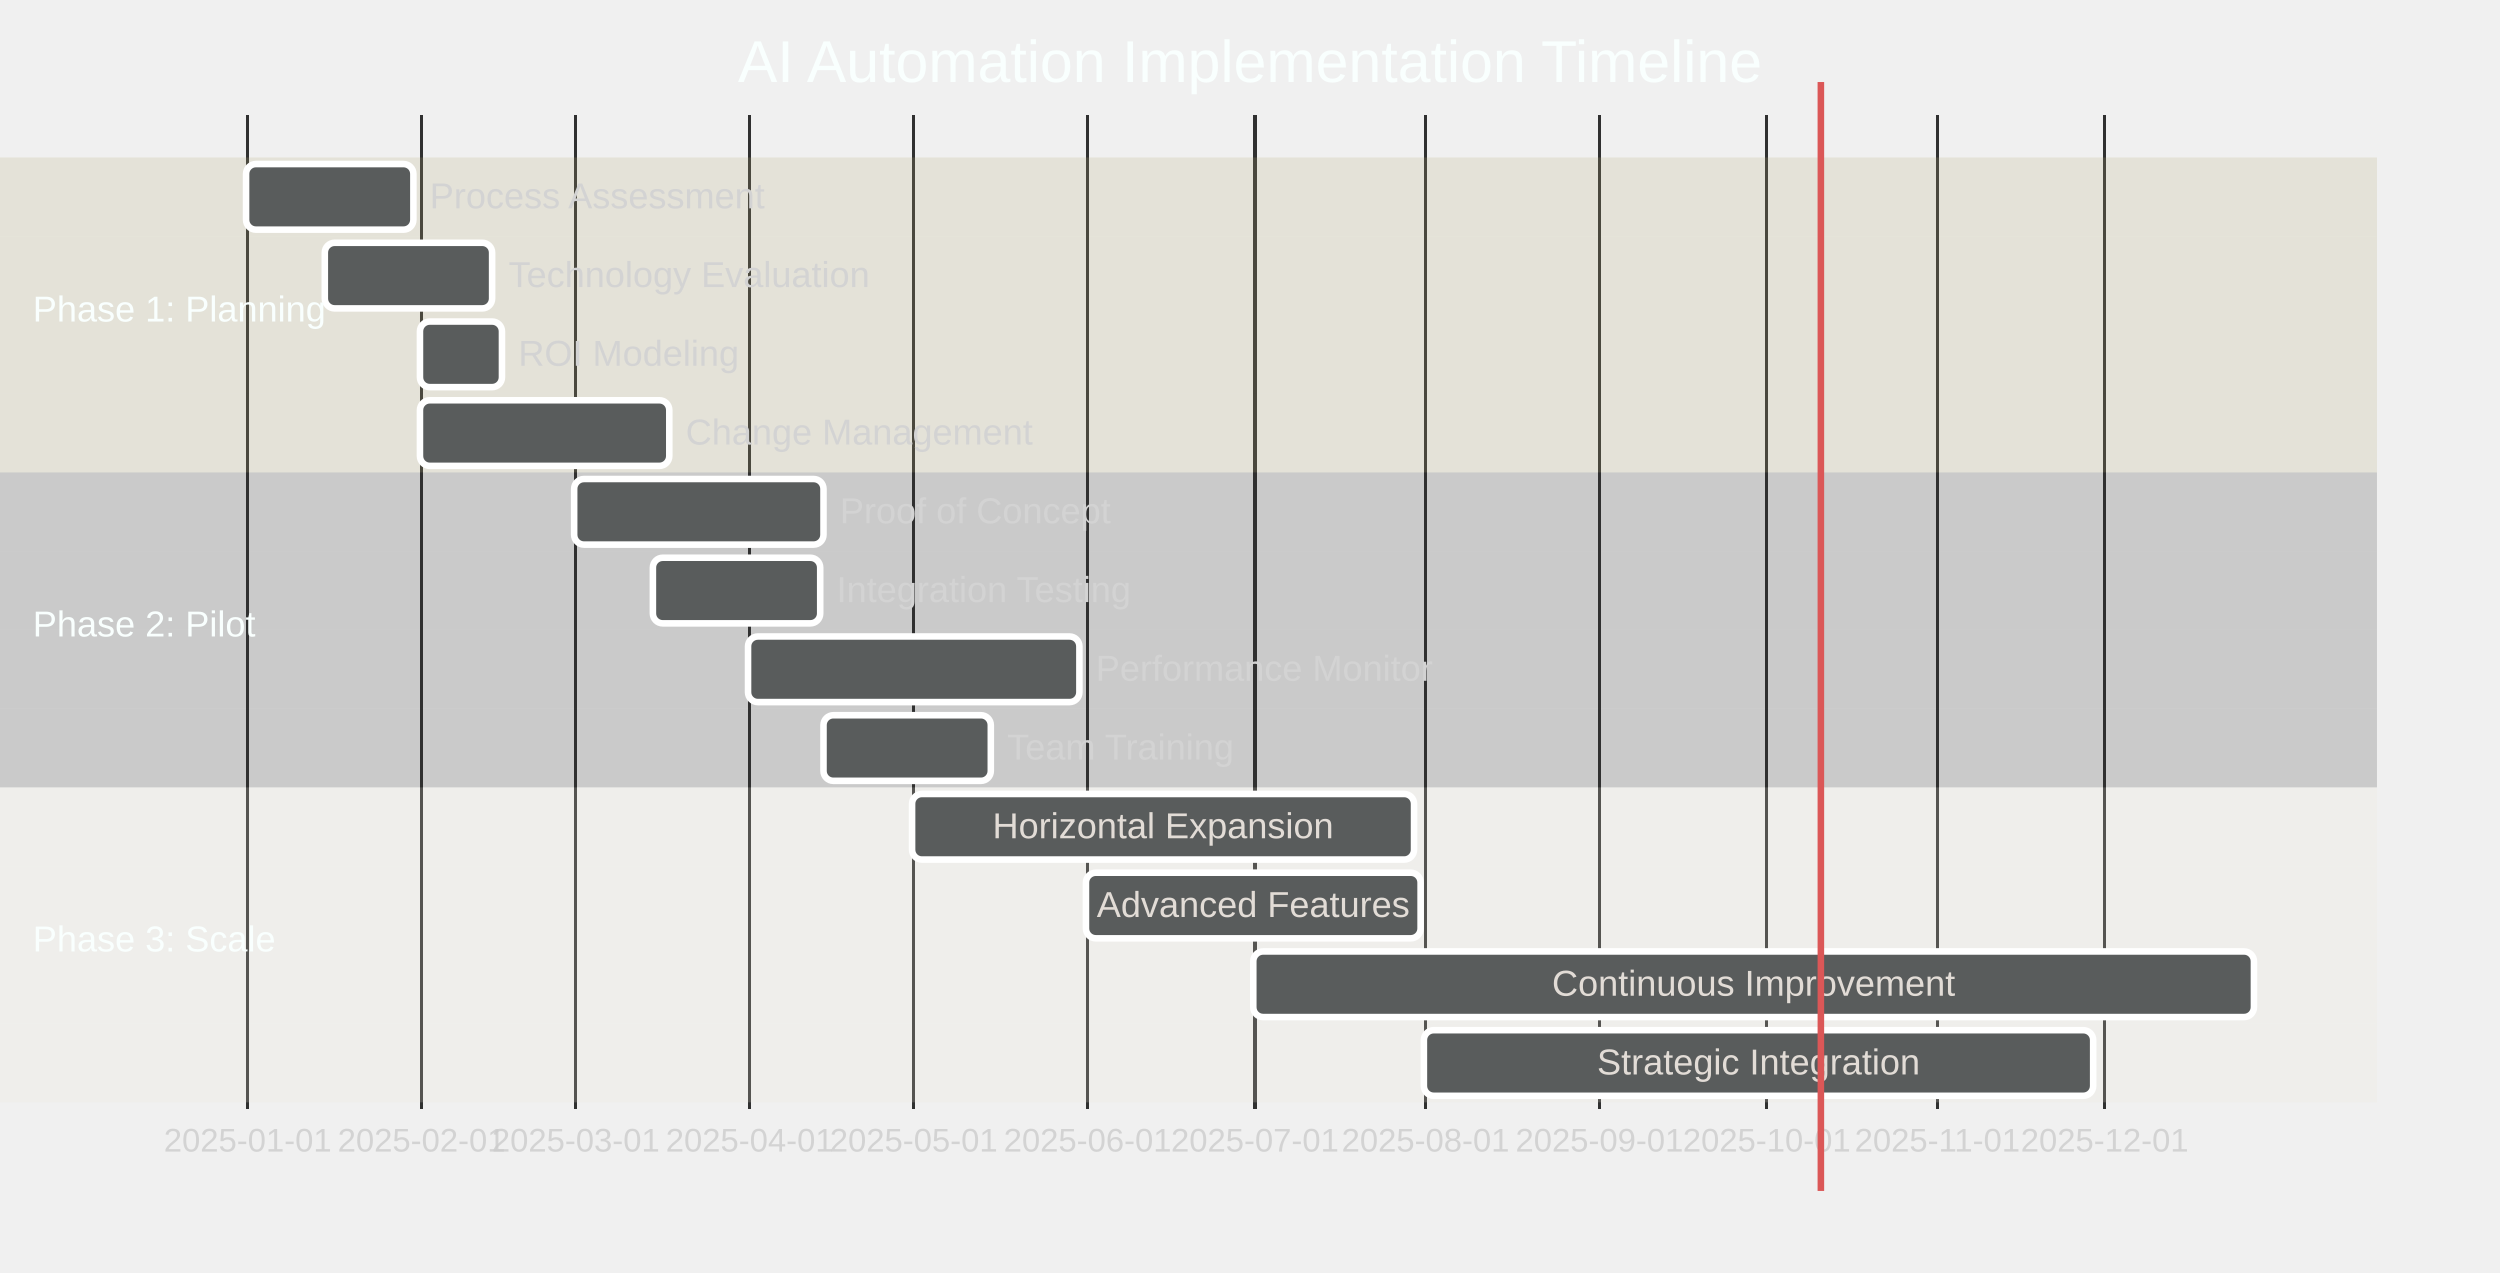
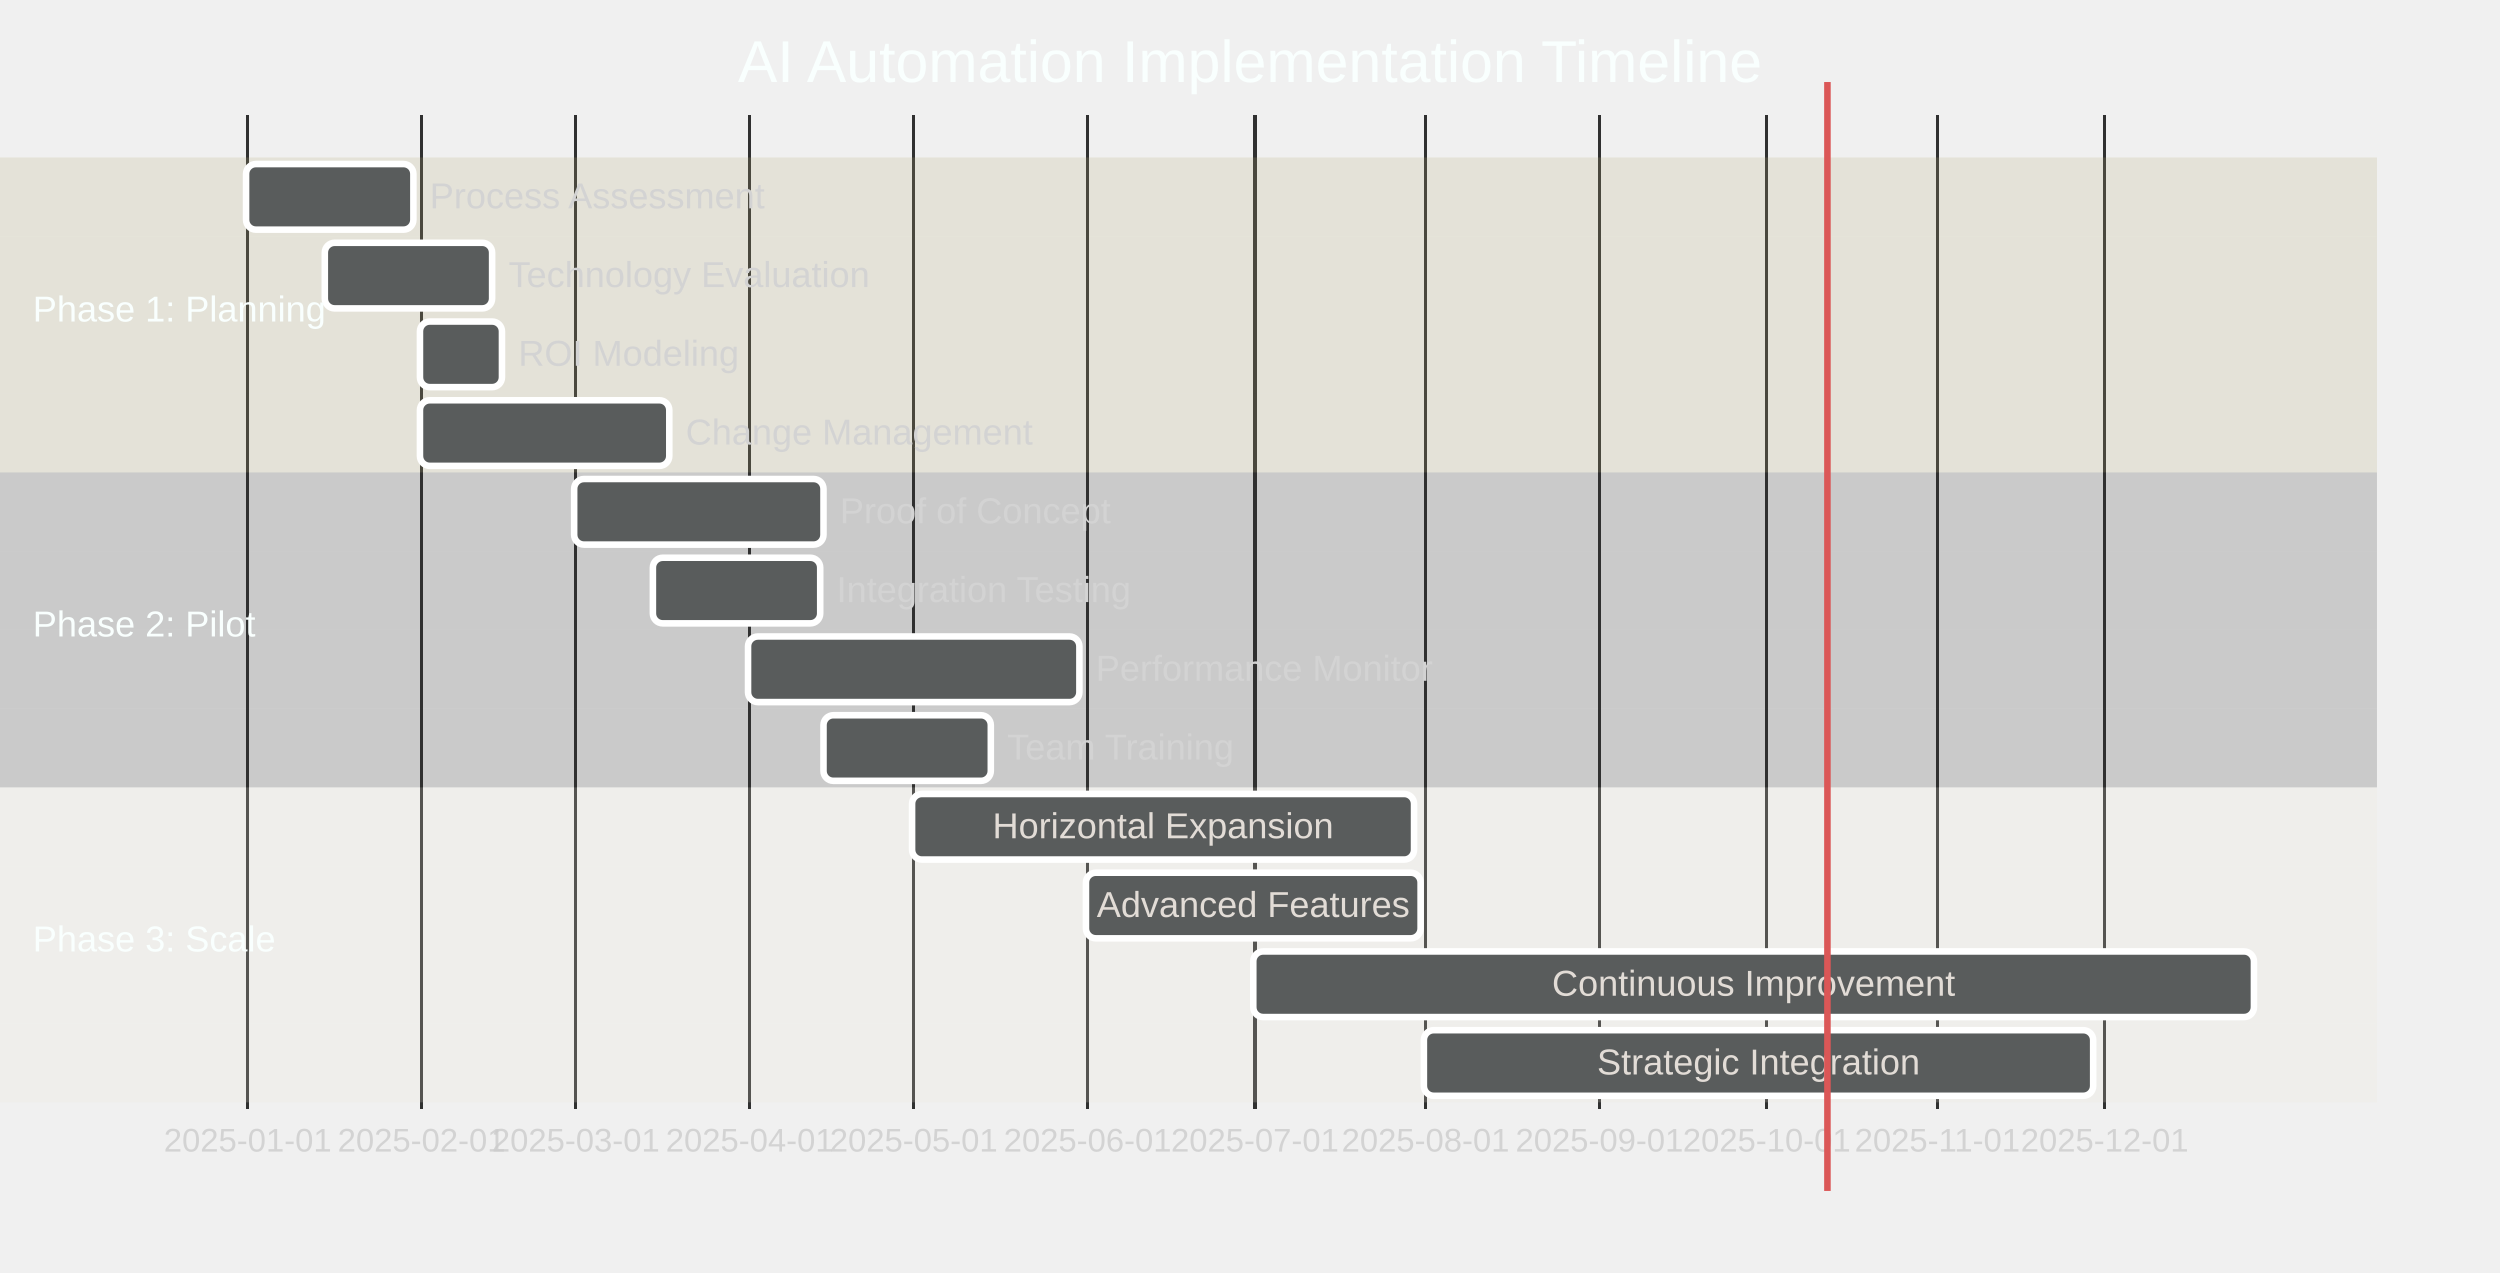
<svg xmlns="http://www.w3.org/2000/svg" aria-roledescription="gantt" role="graphics-document document" style="max-width: 762px; background-color: transparent;" viewBox="0 0 762 388" width="100%" id="my-svg">
  <style>#my-svg{font-family:"trebuchet ms",verdana,arial,sans-serif;font-size:16px;fill:#ccc;}#my-svg .error-icon{fill:#a44141;}#my-svg .error-text{fill:#ddd;stroke:#ddd;}#my-svg .edge-thickness-normal{stroke-width:2px;}#my-svg .edge-thickness-thick{stroke-width:3.5px;}#my-svg .edge-pattern-solid{stroke-dasharray:0;}#my-svg .edge-pattern-dashed{stroke-dasharray:3;}#my-svg .edge-pattern-dotted{stroke-dasharray:2;}#my-svg .marker{fill:lightgrey;stroke:lightgrey;}#my-svg .marker.cross{stroke:lightgrey;}#my-svg svg{font-family:"trebuchet ms",verdana,arial,sans-serif;font-size:16px;}#my-svg .mermaid-main-font{font-family:var(--mermaid-font-family, "trebuchet ms", verdana, arial, sans-serif);}#my-svg .exclude-range{fill:hsl(52.941, 28.814%, 48.431%);}#my-svg .section{stroke:none;opacity:0.2;}#my-svg .section0{fill:hsl(52.941, 28.814%, 58.431%);}#my-svg .section2{fill:#EAE8D9;}#my-svg .section1,#my-svg .section3{fill:#333;opacity:0.2;}#my-svg .sectionTitle0{fill:#F9FFFE;}#my-svg .sectionTitle1{fill:#F9FFFE;}#my-svg .sectionTitle2{fill:#F9FFFE;}#my-svg .sectionTitle3{fill:#F9FFFE;}#my-svg .sectionTitle{text-anchor:start;font-family:var(--mermaid-font-family, "trebuchet ms", verdana, arial, sans-serif);}#my-svg .grid .tick{stroke:lightgrey;opacity:0.8;shape-rendering:crispEdges;}#my-svg .grid .tick text{font-family:"trebuchet ms",verdana,arial,sans-serif;fill:#ccc;}#my-svg .grid path{stroke-width:0;}#my-svg .today{fill:none;stroke:#DB5757;stroke-width:2px;}#my-svg .task{stroke-width:2;}#my-svg .taskText{text-anchor:middle;font-family:var(--mermaid-font-family, "trebuchet ms", verdana, arial, sans-serif);}#my-svg .taskTextOutsideRight{fill:hsl(28.571, 17.355%, 86.275%);text-anchor:start;font-family:var(--mermaid-font-family, "trebuchet ms", verdana, arial, sans-serif);}#my-svg .taskTextOutsideLeft{fill:hsl(28.571, 17.355%, 86.275%);text-anchor:end;}#my-svg .task.clickable{cursor:pointer;}#my-svg .taskText.clickable{cursor:pointer;fill:#003163!important;font-weight:bold;}#my-svg .taskTextOutsideLeft.clickable{cursor:pointer;fill:#003163!important;font-weight:bold;}#my-svg .taskTextOutsideRight.clickable{cursor:pointer;fill:#003163!important;font-weight:bold;}#my-svg .taskText0,#my-svg .taskText1,#my-svg .taskText2,#my-svg .taskText3{fill:hsl(28.571, 17.355%, 86.275%);}#my-svg .task0,#my-svg .task1,#my-svg .task2,#my-svg .task3{fill:hsl(180, 1.587%, 35.353%);stroke:#ffffff;}#my-svg .taskTextOutside0,#my-svg .taskTextOutside2{fill:lightgrey;}#my-svg .taskTextOutside1,#my-svg .taskTextOutside3{fill:lightgrey;}#my-svg .active0,#my-svg .active1,#my-svg .active2,#my-svg .active3{fill:#81B1DB;stroke:#ffffff;}#my-svg .activeText0,#my-svg .activeText1,#my-svg .activeText2,#my-svg .activeText3{fill:hsl(28.571, 17.355%, 86.275%)!important;}#my-svg .done0,#my-svg .done1,#my-svg .done2,#my-svg .done3{stroke:grey;fill:lightgrey;stroke-width:2;}#my-svg .doneText0,#my-svg .doneText1,#my-svg .doneText2,#my-svg .doneText3{fill:hsl(28.571, 17.355%, 86.275%)!important;}#my-svg .crit0,#my-svg .crit1,#my-svg .crit2,#my-svg .crit3{stroke:#E83737;fill:#E83737;stroke-width:2;}#my-svg .activeCrit0,#my-svg .activeCrit1,#my-svg .activeCrit2,#my-svg .activeCrit3{stroke:#E83737;fill:#81B1DB;stroke-width:2;}#my-svg .doneCrit0,#my-svg .doneCrit1,#my-svg .doneCrit2,#my-svg .doneCrit3{stroke:#E83737;fill:lightgrey;stroke-width:2;cursor:pointer;shape-rendering:crispEdges;}#my-svg .milestone{transform:rotate(45deg) scale(0.8,0.8);}#my-svg .milestoneText{font-style:italic;}#my-svg .doneCritText0,#my-svg .doneCritText1,#my-svg .doneCritText2,#my-svg .doneCritText3{fill:hsl(28.571, 17.355%, 86.275%)!important;}#my-svg .activeCritText0,#my-svg .activeCritText1,#my-svg .activeCritText2,#my-svg .activeCritText3{fill:hsl(28.571, 17.355%, 86.275%)!important;}#my-svg .titleText{text-anchor:middle;font-size:18px;fill:#F9FFFE;font-family:var(--mermaid-font-family, "trebuchet ms", verdana, arial, sans-serif);}#my-svg :root{--mermaid-font-family:"trebuchet ms",verdana,arial,sans-serif;}</style>
  <g />
  <g text-anchor="middle" font-family="sans-serif" font-size="10" fill="none" transform="translate(75, 338)" class="grid">
    <path d="M0.5,-303V0.5H612.5V-303" stroke="currentColor" class="domain" />
    <g transform="translate(0.5,0)" opacity="1" class="tick">
      <line y2="-303" stroke="currentColor" />
      <text style="text-anchor: middle;" font-size="10" stroke="none" dy="1em" y="3" fill="#000">2025-01-01</text>
    </g>
    <g transform="translate(53.5,0)" opacity="1" class="tick">
      <line y2="-303" stroke="currentColor" />
      <text style="text-anchor: middle;" font-size="10" stroke="none" dy="1em" y="3" fill="#000">2025-02-01</text>
    </g>
    <g transform="translate(100.5,0)" opacity="1" class="tick">
      <line y2="-303" stroke="currentColor" />
      <text style="text-anchor: middle;" font-size="10" stroke="none" dy="1em" y="3" fill="#000">2025-03-01</text>
    </g>
    <g transform="translate(153.5,0)" opacity="1" class="tick">
      <line y2="-303" stroke="currentColor" />
      <text style="text-anchor: middle;" font-size="10" stroke="none" dy="1em" y="3" fill="#000">2025-04-01</text>
    </g>
    <g transform="translate(203.5,0)" opacity="1" class="tick">
      <line y2="-303" stroke="currentColor" />
      <text style="text-anchor: middle;" font-size="10" stroke="none" dy="1em" y="3" fill="#000">2025-05-01</text>
    </g>
    <g transform="translate(256.5,0)" opacity="1" class="tick">
      <line y2="-303" stroke="currentColor" />
      <text style="text-anchor: middle;" font-size="10" stroke="none" dy="1em" y="3" fill="#000">2025-06-01</text>
    </g>
    <g transform="translate(307.5,0)" opacity="1" class="tick">
      <line y2="-303" stroke="currentColor" />
      <text style="text-anchor: middle;" font-size="10" stroke="none" dy="1em" y="3" fill="#000">2025-07-01</text>
    </g>
    <g transform="translate(359.5,0)" opacity="1" class="tick">
      <line y2="-303" stroke="currentColor" />
      <text style="text-anchor: middle;" font-size="10" stroke="none" dy="1em" y="3" fill="#000">2025-08-01</text>
    </g>
    <g transform="translate(412.5,0)" opacity="1" class="tick">
      <line y2="-303" stroke="currentColor" />
      <text style="text-anchor: middle;" font-size="10" stroke="none" dy="1em" y="3" fill="#000">2025-09-01</text>
    </g>
    <g transform="translate(463.5,0)" opacity="1" class="tick">
      <line y2="-303" stroke="currentColor" />
      <text style="text-anchor: middle;" font-size="10" stroke="none" dy="1em" y="3" fill="#000">2025-10-01</text>
    </g>
    <g transform="translate(515.5,0)" opacity="1" class="tick">
      <line y2="-303" stroke="currentColor" />
      <text style="text-anchor: middle;" font-size="10" stroke="none" dy="1em" y="3" fill="#000">2025-11-01</text>
    </g>
    <g transform="translate(566.5,0)" opacity="1" class="tick">
      <line y2="-303" stroke="currentColor" />
      <text style="text-anchor: middle;" font-size="10" stroke="none" dy="1em" y="3" fill="#000">2025-12-01</text>
    </g>
  </g>
  <g>
    <rect class="section section0" height="24" width="724.5" y="48" x="0" />
    <rect class="section section0" height="24" width="724.5" y="72" x="0" />
    <rect class="section section0" height="24" width="724.5" y="96" x="0" />
    <rect class="section section0" height="24" width="724.5" y="120" x="0" />
    <rect class="section section1" height="24" width="724.5" y="144" x="0" />
    <rect class="section section1" height="24" width="724.5" y="168" x="0" />
    <rect class="section section1" height="24" width="724.5" y="192" x="0" />
    <rect class="section section1" height="24" width="724.5" y="216" x="0" />
    <rect class="section section2" height="24" width="724.5" y="240" x="0" />
    <rect class="section section2" height="24" width="724.5" y="264" x="0" />
    <rect class="section section2" height="24" width="724.5" y="288" x="0" />
    <rect class="section section2" height="24" width="724.5" y="312" x="0" />
  </g>
  <g>
    <rect class="task task0" transform-origin="100.5px 60px" height="20" width="51" y="50" x="75" ry="3" rx="3" id="task1" />
    <rect class="task task0" transform-origin="124.5px 84px" height="20" width="51" y="74" x="99" ry="3" rx="3" id="task2" />
    <rect class="task task0" transform-origin="140.5px 108px" height="20" width="25" y="98" x="128" ry="3" rx="3" id="task3" />
    <rect class="task task0" transform-origin="166px 132px" height="20" width="76" y="122" x="128" ry="3" rx="3" id="task4" />
    <rect class="task task1" transform-origin="213px 156px" height="20" width="76" y="146" x="175" ry="3" rx="3" id="task5" />
    <rect class="task task1" transform-origin="224.5px 180px" height="20" width="51" y="170" x="199" ry="3" rx="3" id="task6" />
    <rect class="task task1" transform-origin="278.5px 204px" height="20" width="101" y="194" x="228" ry="3" rx="3" id="task7" />
    <rect class="task task1" transform-origin="276.5px 228px" height="20" width="51" y="218" x="251" ry="3" rx="3" id="task8" />
    <rect class="task task2" transform-origin="354.5px 252px" height="20" width="153" y="242" x="278" ry="3" rx="3" id="task9" />
    <rect class="task task2" transform-origin="382px 276px" height="20" width="102" y="266" x="331" ry="3" rx="3" id="task10" />
    <rect class="task task2" transform-origin="534.5px 300px" height="20" width="305" y="290" x="382" ry="3" rx="3" id="task11" />
    <rect class="task task2" transform-origin="536px 324px" height="20" width="204" y="314" x="434" ry="3" rx="3" id="task12" />
    <text class="taskTextOutsideRight taskTextOutside0  width-102.09375" y="63.5" x="131" font-size="11" id="task1-text">Process Assessment     </text>
    <text class="taskTextOutsideRight taskTextOutside0  width-110.078125" y="87.5" x="155" font-size="11" id="task2-text">Technology Evaluation  </text>
    <text class="taskTextOutsideRight taskTextOutside0  width-67.265625" y="111.5" x="158" font-size="11" id="task3-text">ROI Modeling          </text>
    <text class="taskTextOutsideRight taskTextOutside0  width-105.796875" y="135.5" x="209" font-size="11" id="task4-text">Change Management     </text>
    <text class="taskTextOutsideRight taskTextOutside1  width-82.5625" y="159.5" x="256" font-size="11" id="task5-text">Proof of Concept      </text>
    <text class="taskTextOutsideRight taskTextOutside1  width-89.703125" y="183.5" x="255" font-size="11" id="task6-text">Integration Testing   </text>
    <text class="taskTextOutsideRight taskTextOutside1  width-103.04296875" y="207.5" x="334" font-size="11" id="task7-text">Performance Monitor   </text>
    <text class="taskTextOutsideRight taskTextOutside1  width-69.09375" y="231.5" x="307" font-size="11" id="task8-text">Team Training         </text>
    <text class="taskText taskText2  width-103.953125" y="255.5" x="354.5" font-size="11" id="task9-text">Horizontal Expansion  </text>
    <text class="taskText taskText2  width-95.890625" y="279.5" x="382" font-size="11" id="task10-text">Advanced Features     </text>
    <text class="taskText taskText2  width-122.90625" y="303.5" x="534.5" font-size="11" id="task11-text">Continuous Improvement</text>
    <text class="taskText taskText2  width-98.453125" y="327.5" x="536" font-size="11" id="task12-text">Strategic Integration </text>
  </g>
  <g>
    <text class="sectionTitle sectionTitle0" font-size="11" y="98" x="10" dy="0em">
      <tspan x="10" alignment-baseline="central">Phase 1: Planning</tspan>
    </text>
    <text class="sectionTitle sectionTitle1" font-size="11" y="194" x="10" dy="0em">
      <tspan x="10" alignment-baseline="central">Phase 2: Pilot</tspan>
    </text>
    <text class="sectionTitle sectionTitle2" font-size="11" y="290" x="10" dy="0em">
      <tspan x="10" alignment-baseline="central">Phase 3: Scale</tspan>
    </text>
  </g>
  <g class="today">
-     <line class="today" y2="363" y1="25" x2="555" x1="555" />
+     <line class="today" y2="363" y1="25" x2="557" x1="557" />
  </g>
  <text class="titleText" y="25" x="381">AI Automation Implementation Timeline</text>
</svg>
